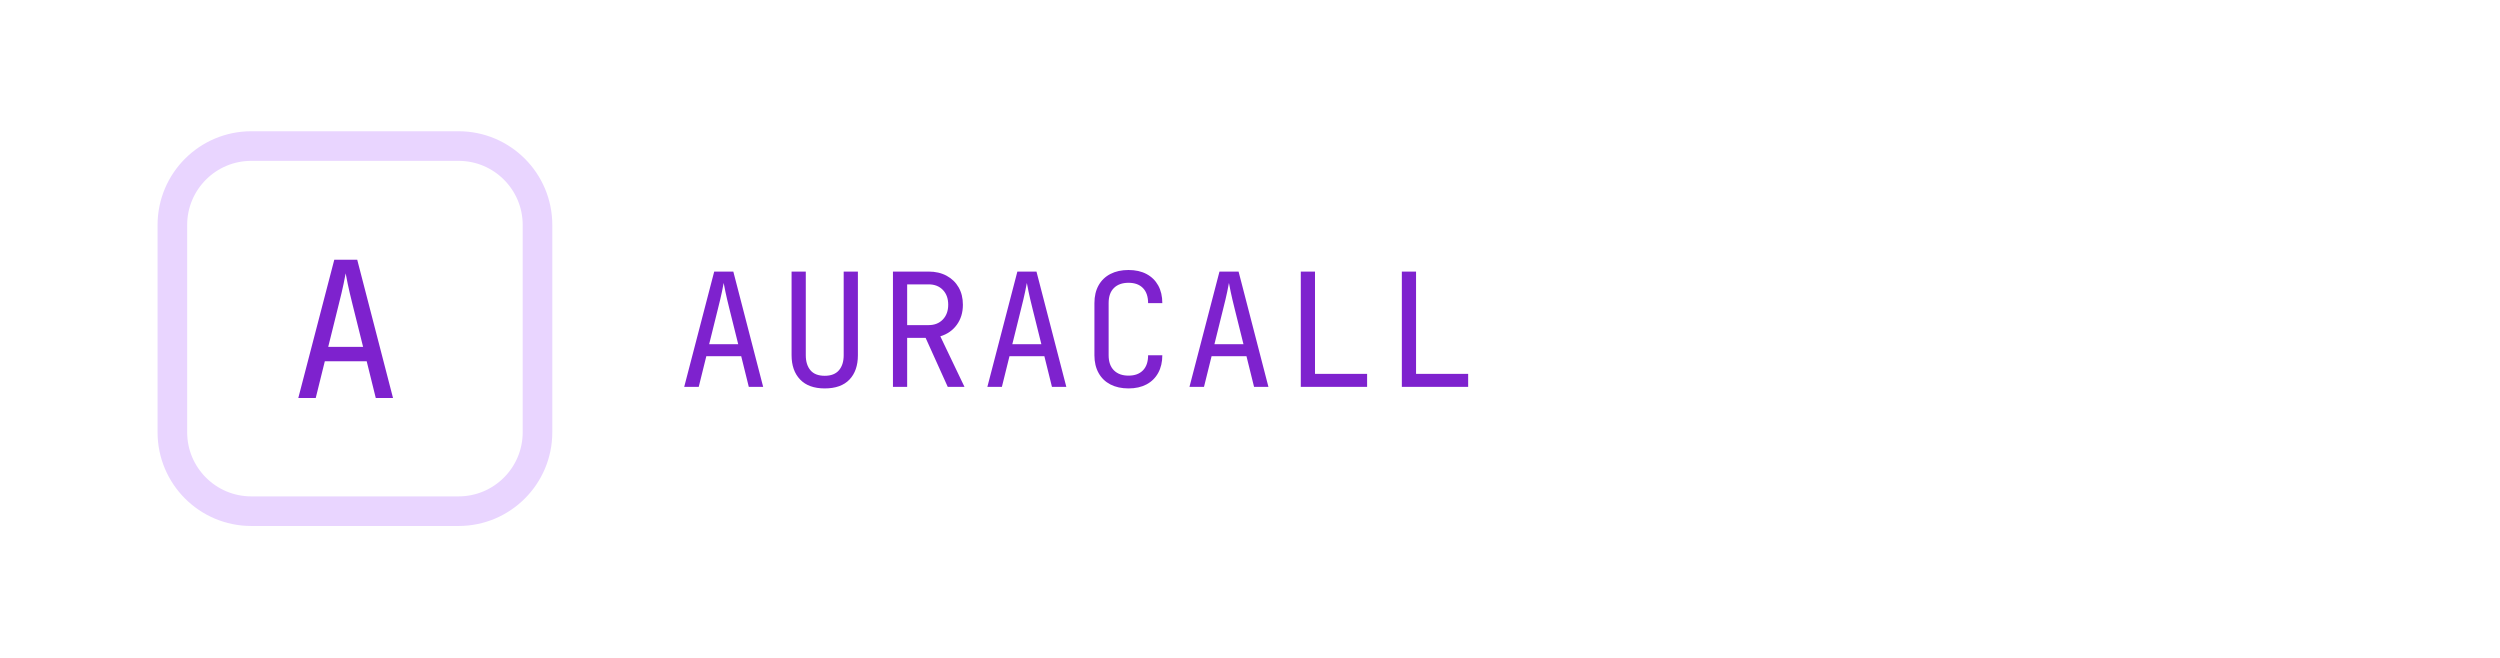
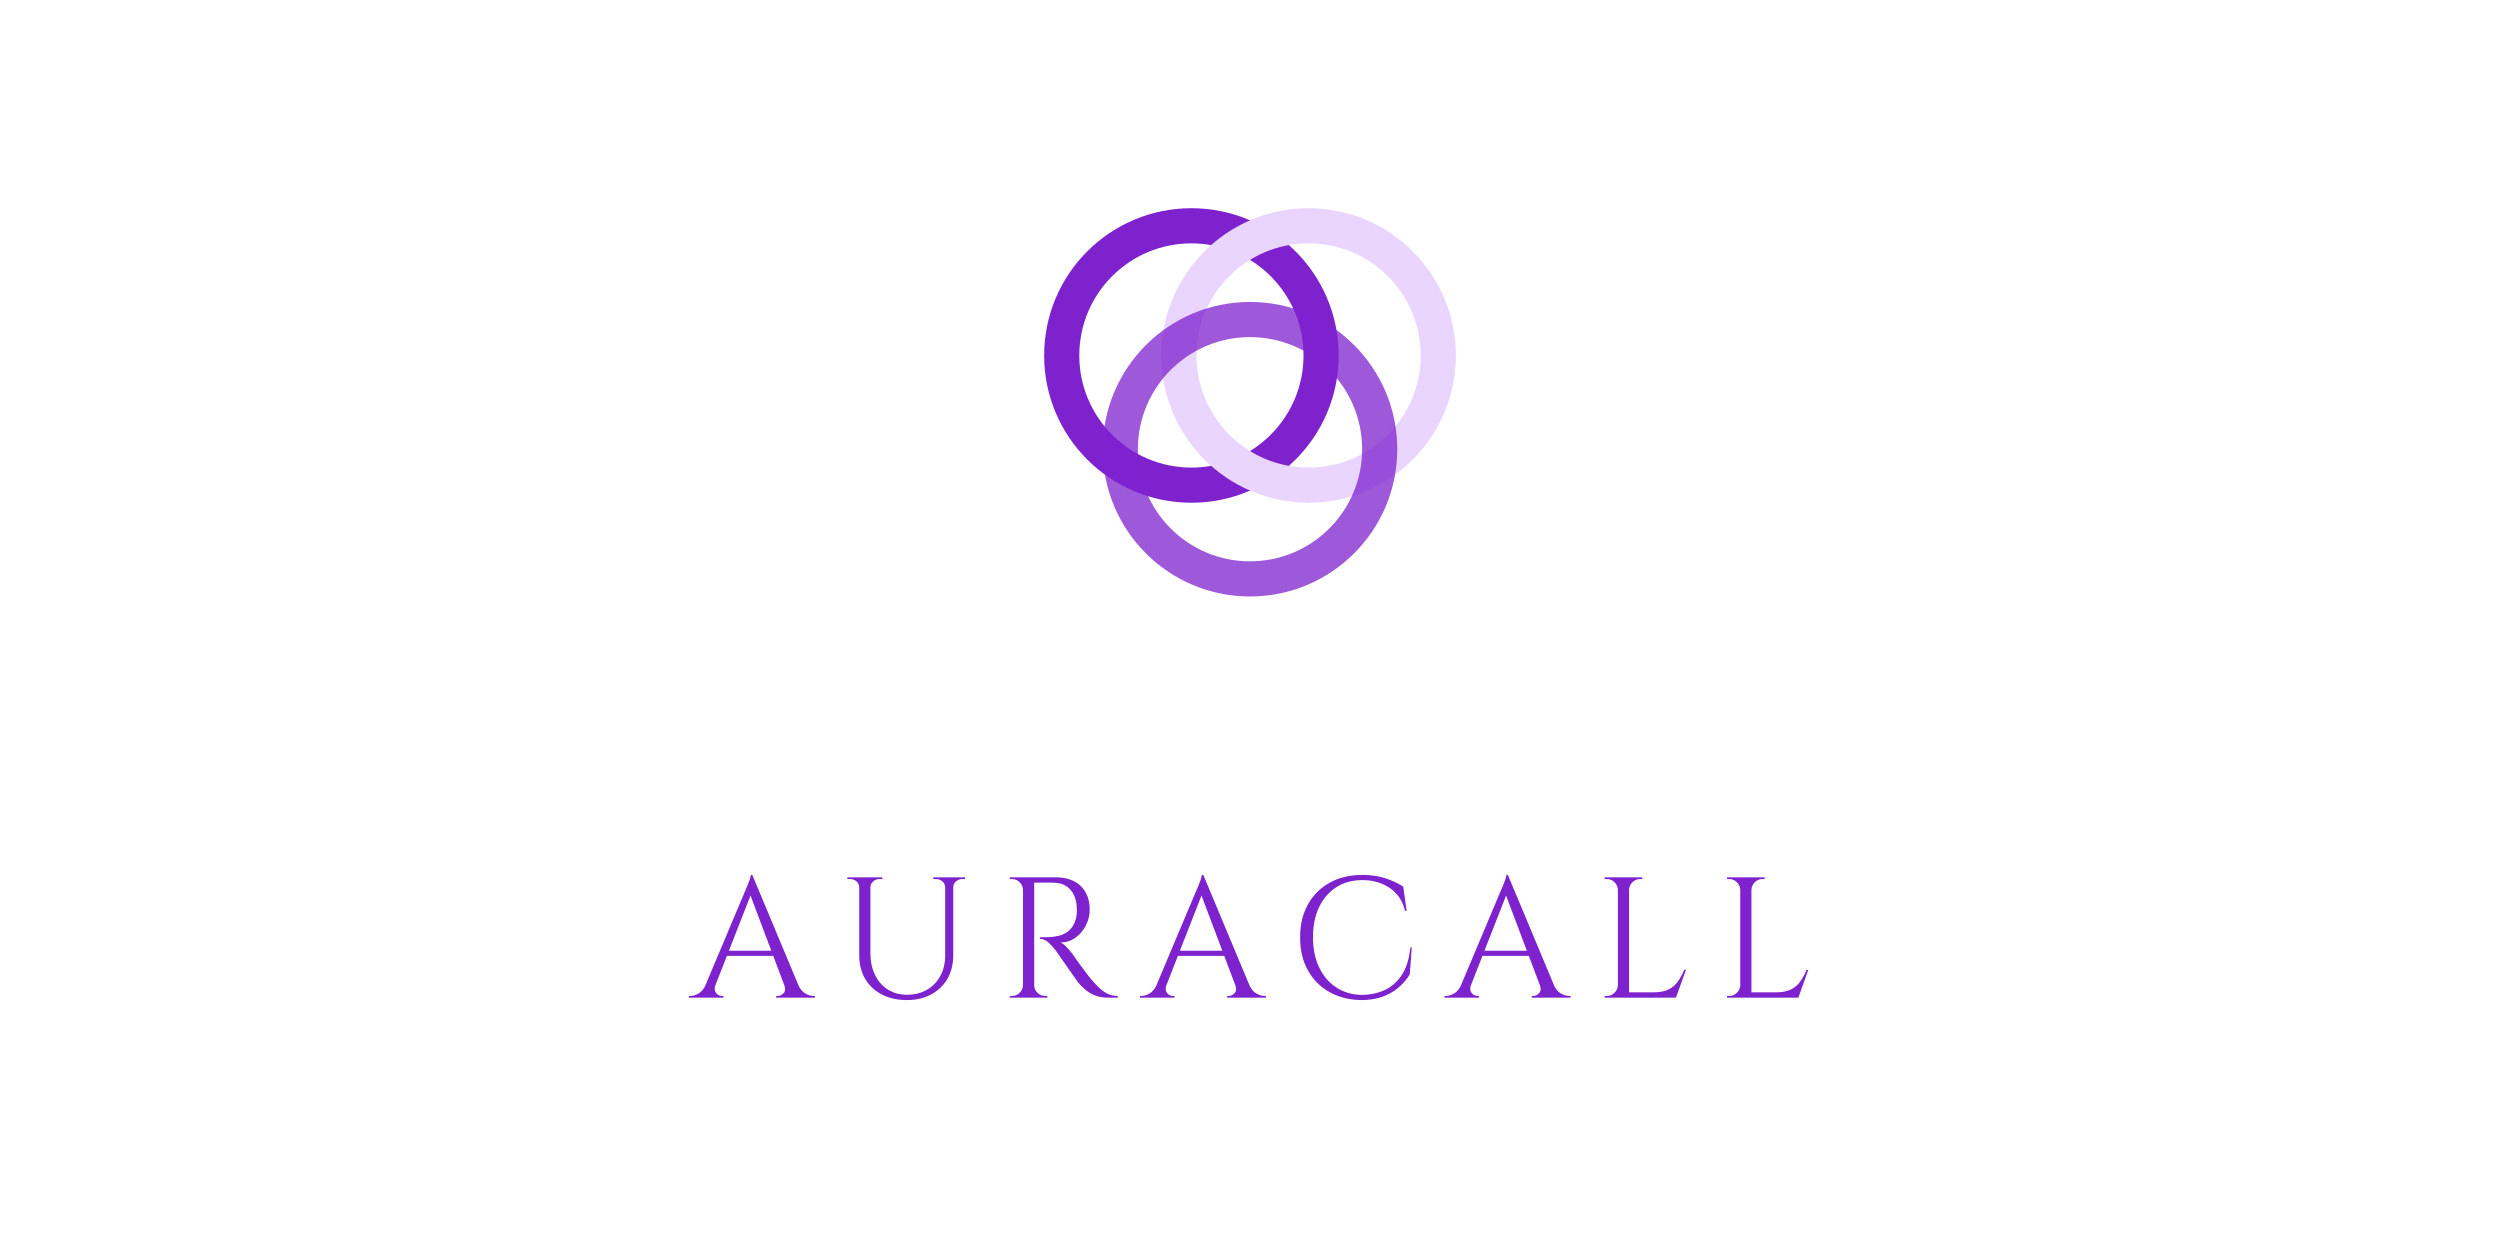
- <svg xmlns="http://www.w3.org/2000/svg" viewBox="0 0 380 100" width="100%" height="100%" role="img" aria-label="AuraCall Logo">
-   <rect x="26.2" y="22.2" width="55.5" height="55.5" rx="12" fill="none" stroke="#E9D5FF" stroke-width="4.5" />
-   <g transform="translate(43.9, 60.5)">
-     <path d="M1.44 0L6.912 -21.024L10.397 -21.024L15.84 0L13.219 0L11.837 -5.587L5.472 -5.587L4.09 0L1.44 0ZM5.99 -7.776L11.29 -7.776L9.677 -14.256Q9.216 -16.099 8.957 -17.338Q8.698 -18.576 8.64 -18.95Q8.582 -18.576 8.323 -17.338Q8.064 -16.099 7.603 -14.285L5.99 -7.776Z" fill="#7E22CE" />
-   </g>
-   <g transform="translate(102.8, 58.8)">
-     <path d="M1.2 0L5.76 -17.52L8.664 -17.52L13.2 0L11.016 0L9.864 -4.656L4.56 -4.656L3.408 0L1.2 0ZM4.992 -6.48L9.408 -6.48L8.064 -11.88Q7.68 -13.416 7.464 -14.448Q7.248 -15.48 7.2 -15.792Q7.152 -15.48 6.936 -14.448Q6.72 -13.416 6.336 -11.904L4.992 -6.48ZM22.56 0.24Q20.112 0.24 18.816 -1.116Q17.52 -2.472 17.52 -4.8L17.52 -17.52L19.68 -17.52L19.68 -4.8Q19.68 -3.36 20.388 -2.52Q21.096 -1.68 22.56 -1.68Q24 -1.68 24.72 -2.52Q25.44 -3.36 25.44 -4.8L25.44 -17.52L27.6 -17.52L27.6 -4.8Q27.6 -2.448 26.316 -1.104Q25.032 0.24 22.56 0.24ZM32.928 0L32.928 -17.52L38.352 -17.52Q39.912 -17.52 41.088 -16.884Q42.264 -16.248 42.912 -15.12Q43.56 -13.992 43.56 -12.48Q43.56 -10.704 42.636 -9.432Q41.712 -8.16 40.128 -7.68L43.8 0L41.256 0L37.896 -7.44L35.088 -7.44L35.088 0L32.928 0ZM35.088 -9.384L38.352 -9.384Q39.696 -9.384 40.512 -10.236Q41.328 -11.088 41.328 -12.48Q41.328 -13.896 40.512 -14.736Q39.696 -15.576 38.352 -15.576L35.088 -15.576L35.088 -9.384ZM47.28 0L51.84 -17.52L54.744 -17.52L59.28 0L57.096 0L55.944 -4.656L50.64 -4.656L49.488 0L47.28 0ZM51.072 -6.48L55.488 -6.48L54.144 -11.88Q53.76 -13.416 53.544 -14.448Q53.328 -15.48 53.28 -15.792Q53.232 -15.48 53.016 -14.448Q52.8 -13.416 52.416 -11.904L51.072 -6.48ZM68.736 0.24Q67.152 0.24 65.988 -0.36Q64.824 -0.96 64.188 -2.1Q63.552 -3.24 63.552 -4.8L63.552 -12.72Q63.552 -14.304 64.188 -15.432Q64.824 -16.56 65.988 -17.16Q67.152 -17.76 68.736 -17.76Q70.32 -17.76 71.472 -17.148Q72.624 -16.536 73.248 -15.408Q73.872 -14.28 73.872 -12.72L71.712 -12.72Q71.712 -14.208 70.932 -15.012Q70.152 -15.816 68.736 -15.816Q67.32 -15.816 66.516 -15.024Q65.712 -14.232 65.712 -12.744L65.712 -4.8Q65.712 -3.312 66.516 -2.508Q67.32 -1.704 68.736 -1.704Q70.152 -1.704 70.932 -2.508Q71.712 -3.312 71.712 -4.8L73.872 -4.8Q73.872 -3.264 73.248 -2.124Q72.624 -0.984 71.472 -0.372Q70.32 0.24 68.736 0.24ZM78 0L82.56 -17.52L85.464 -17.52L90 0L87.816 0L86.664 -4.656L81.36 -4.656L80.208 0L78 0ZM81.792 -6.48L86.208 -6.48L84.864 -11.88Q84.48 -13.416 84.264 -14.448Q84.048 -15.48 84 -15.792Q83.952 -15.48 83.736 -14.448Q83.52 -13.416 83.136 -11.904L81.792 -6.48ZM94.92 0L94.92 -17.52L97.08 -17.52L97.08 -1.968L105 -1.968L105 0L94.92 0ZM110.28 0L110.28 -17.52L112.44 -17.52L112.44 -1.968L120.36 -1.968L120.36 0L110.28 0Z" fill="#7E22CE" />
+ <svg xmlns="http://www.w3.org/2000/svg" viewBox="0 0 320 160" width="100%" height="100%" role="img" aria-label="AuraCall Logo">
+   <circle cx="152.5" cy="45.5" r="16.6" fill="none" stroke="#7E22CE" stroke-width="4.5" />
+   <circle cx="167.5" cy="45.5" r="16.6" fill="none" stroke="#E9D5FF" stroke-width="4.5" />
+   <circle cx="160.0" cy="57.5" r="16.6" fill="none" stroke="#7E22CE" stroke-width="4.5" stroke-opacity="0.75" />
+   <g transform="translate(88.4, 127.7)">
+     <path d="M7.898 -15.708L14.41 -0.132L12.54 -0.132L7.458 -13.618L7.898 -15.708ZM3.168 -1.606Q3.014 -1.166 3.124 -0.858Q3.234 -0.55 3.487 -0.385Q3.74 -0.22 4.004 -0.22L4.202 -0.22L4.202 0L-0.22 0L-0.22 -0.22Q-0.22 -0.22 -0.121 -0.22Q-0.022 -0.22 -0.022 -0.22Q0.484 -0.22 1.023 -0.539Q1.562 -0.858 1.914 -1.606L3.168 -1.606ZM7.898 -15.708L8.096 -14.168L2.574 -0.066L1.254 -0.066L6.886 -13.442Q6.886 -13.442 7.007 -13.717Q7.128 -13.992 7.293 -14.388Q7.458 -14.784 7.579 -15.158Q7.7 -15.532 7.7 -15.708L7.898 -15.708ZM11 -6.006L11 -5.346L4.114 -5.346L4.114 -6.006L11 -6.006ZM11.99 -1.606L13.794 -1.606Q14.124 -0.858 14.674 -0.539Q15.224 -0.22 15.73 -0.22Q15.73 -0.22 15.818 -0.22Q15.906 -0.22 15.906 -0.22L15.906 0L10.956 0L10.956 -0.22L11.154 -0.22Q11.572 -0.22 11.902 -0.583Q12.232 -0.946 11.99 -1.606ZM23.012 -15.4L23.012 -5.72Q23.012 -4.136 23.595 -2.926Q24.178 -1.716 25.234 -1.045Q26.29 -0.374 27.676 -0.374Q29.15 -0.374 30.25 -1.012Q31.35 -1.65 31.966 -2.783Q32.582 -3.916 32.582 -5.434L32.582 -15.4L33.616 -15.4L33.616 -5.434Q33.616 -3.718 32.879 -2.431Q32.142 -1.144 30.8 -0.418Q29.458 0.308 27.676 0.308Q25.85 0.308 24.475 -0.407Q23.1 -1.122 22.341 -2.409Q21.582 -3.696 21.582 -5.412L21.582 -15.4L23.012 -15.4ZM21.648 -15.4L21.648 -14.08L21.582 -14.08Q21.582 -14.564 21.241 -14.872Q20.9 -15.18 20.416 -15.18Q20.416 -15.18 20.24 -15.18Q20.064 -15.18 20.064 -15.18L20.064 -15.4L21.648 -15.4ZM24.53 -15.4L24.53 -15.18Q24.53 -15.18 24.354 -15.18Q24.178 -15.18 24.178 -15.18Q23.694 -15.18 23.353 -14.872Q23.012 -14.564 23.012 -14.08L22.968 -14.08L22.968 -15.4L24.53 -15.4ZM32.648 -15.4L32.648 -14.08L32.582 -14.08Q32.582 -14.564 32.241 -14.872Q31.9 -15.18 31.416 -15.18Q31.416 -15.18 31.24 -15.18Q31.064 -15.18 31.064 -15.18L31.064 -15.4L32.648 -15.4ZM35.134 -15.4L35.134 -15.18Q35.134 -15.18 34.958 -15.18Q34.782 -15.18 34.782 -15.18Q34.298 -15.18 33.957 -14.872Q33.616 -14.564 33.616 -14.08L33.572 -14.08L33.572 -15.4L35.134 -15.4ZM43.692 -15.4L46.794 -15.4Q47.784 -15.4 48.587 -15.114Q49.39 -14.828 49.94 -14.289Q50.49 -13.75 50.787 -12.991Q51.084 -12.232 51.084 -11.264Q51.084 -10.208 50.589 -9.24Q50.094 -8.272 49.247 -7.667Q48.4 -7.062 47.344 -7.062Q47.718 -6.908 48.158 -6.435Q48.598 -5.962 48.928 -5.522Q48.928 -5.522 49.225 -5.093Q49.522 -4.664 49.973 -4.048Q50.424 -3.432 50.886 -2.838Q51.348 -2.244 51.678 -1.892Q52.118 -1.408 52.558 -1.034Q52.998 -0.66 53.515 -0.44Q54.032 -0.22 54.67 -0.22L54.67 0L53.46 0C52.785 0 52.202 -0.103 51.711 -0.308Q50.974 -0.616 50.468 -1.067Q49.962 -1.518 49.61 -1.936Q49.544 -2.024 49.247 -2.442Q48.95 -2.86 48.543 -3.443Q48.136 -4.026 47.74 -4.598Q47.344 -5.17 47.058 -5.577Q46.772 -5.984 46.728 -6.05Q46.31 -6.6 45.804 -7.062Q45.298 -7.524 44.704 -7.524L44.704 -7.744Q44.704 -7.744 45.045 -7.733Q45.386 -7.722 45.87 -7.744Q46.442 -7.766 47.124 -7.92Q47.806 -8.074 48.4 -8.558Q48.994 -9.042 49.302 -10.032Q49.368 -10.274 49.412 -10.637Q49.456 -11 49.434 -11.352Q49.412 -12.848 48.675 -13.739Q47.938 -14.63 46.706 -14.696Q46.09 -14.74 45.441 -14.729Q44.792 -14.718 44.352 -14.718Q43.912 -14.718 43.912 -14.718Q43.912 -14.74 43.857 -14.905Q43.802 -15.07 43.747 -15.235Q43.692 -15.4 43.692 -15.4ZM43.978 -15.4L43.978 0L42.548 0L42.548 -15.4L43.978 -15.4ZM42.614 -1.606L42.614 0L40.854 0L40.854 -0.22Q40.854 -0.22 40.997 -0.22Q41.14 -0.22 41.14 -0.22Q41.712 -0.22 42.119 -0.627Q42.526 -1.034 42.548 -1.606L42.614 -1.606ZM42.614 -13.794L42.548 -13.794Q42.526 -14.366 42.119 -14.773Q41.712 -15.18 41.14 -15.18Q41.14 -15.18 40.997 -15.18Q40.854 -15.18 40.854 -15.18L40.854 -15.4L42.614 -15.4L42.614 -13.794ZM43.912 -1.606L43.978 -1.606Q43.978 -1.034 44.396 -0.627Q44.814 -0.22 45.386 -0.22Q45.386 -0.22 45.518 -0.22Q45.65 -0.22 45.65 -0.22L45.65 0L43.912 0L43.912 -1.606ZM65.626 -15.708L72.138 -0.132L70.268 -0.132L65.186 -13.618L65.626 -15.708ZM60.896 -1.606Q60.742 -1.166 60.852 -0.858Q60.962 -0.55 61.215 -0.385Q61.468 -0.22 61.732 -0.22L61.93 -0.22L61.93 0L57.508 0L57.508 -0.22Q57.508 -0.22 57.607 -0.22Q57.706 -0.22 57.706 -0.22Q58.212 -0.22 58.751 -0.539Q59.29 -0.858 59.642 -1.606L60.896 -1.606ZM65.626 -15.708L65.824 -14.168L60.302 -0.066L58.982 -0.066L64.614 -13.442Q64.614 -13.442 64.735 -13.717Q64.856 -13.992 65.021 -14.388Q65.186 -14.784 65.307 -15.158Q65.428 -15.532 65.428 -15.708L65.626 -15.708ZM68.728 -6.006L68.728 -5.346L61.842 -5.346L61.842 -6.006L68.728 -6.006ZM69.718 -1.606L71.522 -1.606Q71.852 -0.858 72.402 -0.539Q72.952 -0.22 73.458 -0.22Q73.458 -0.22 73.546 -0.22Q73.634 -0.22 73.634 -0.22L73.634 0L68.684 0L68.684 -0.22L68.882 -0.22Q69.3 -0.22 69.63 -0.583Q69.96 -0.946 69.718 -1.606ZM92.312 -6.424L92.048 -2.97Q91.476 -2.024 90.607 -1.287Q89.738 -0.55 88.561 -0.121Q87.384 0.308 85.866 0.308Q83.578 0.286 81.796 -0.704Q80.014 -1.694 79.013 -3.487Q78.012 -5.28 78.012 -7.722Q78.012 -10.12 79.002 -11.913Q79.992 -13.706 81.785 -14.707Q83.578 -15.708 85.998 -15.708Q87.626 -15.708 88.935 -15.279Q90.244 -14.85 91.212 -14.212L91.652 -11.11L91.454 -11.11Q90.97 -13.046 89.474 -14.047Q87.978 -15.048 85.998 -15.048Q84.062 -15.048 82.643 -14.135Q81.224 -13.222 80.443 -11.583Q79.662 -9.944 79.662 -7.744Q79.662 -5.544 80.443 -3.894Q81.224 -2.244 82.621 -1.32Q84.018 -0.396 85.866 -0.352Q87.428 -0.352 88.759 -0.935Q90.09 -1.518 90.992 -2.849Q91.894 -4.18 92.136 -6.424L92.312 -6.424ZM104.61 -15.708L111.122 -0.132L109.252 -0.132L104.17 -13.618L104.61 -15.708ZM99.88 -1.606Q99.726 -1.166 99.836 -0.858Q99.946 -0.55 100.199 -0.385Q100.452 -0.22 100.716 -0.22L100.914 -0.22L100.914 0L96.492 0L96.492 -0.22Q96.492 -0.22 96.591 -0.22Q96.69 -0.22 96.69 -0.22Q97.196 -0.22 97.735 -0.539Q98.274 -0.858 98.626 -1.606L99.88 -1.606ZM104.61 -15.708L104.808 -14.168L99.286 -0.066L97.966 -0.066L103.598 -13.442Q103.598 -13.442 103.719 -13.717Q103.84 -13.992 104.005 -14.388Q104.17 -14.784 104.291 -15.158Q104.412 -15.532 104.412 -15.708L104.61 -15.708ZM107.712 -6.006L107.712 -5.346L100.826 -5.346L100.826 -6.006L107.712 -6.006ZM108.702 -1.606L110.506 -1.606Q110.836 -0.858 111.386 -0.539Q111.936 -0.22 112.442 -0.22Q112.442 -0.22 112.53 -0.22Q112.618 -0.22 112.618 -0.22L112.618 0L107.668 0L107.668 -0.22L107.866 -0.22Q108.284 -0.22 108.614 -0.583Q108.944 -0.946 108.702 -1.606ZM120.12 -15.4L120.12 0L118.69 0L118.69 -15.4L120.12 -15.4ZM126.06 -0.682L126.06 0L120.054 0L120.054 -0.682L126.06 -0.682ZM127.402 -3.564L126.126 0L122.474 0L123.266 -0.682Q124.432 -0.682 125.169 -1.045Q125.906 -1.408 126.368 -2.068Q126.83 -2.728 127.182 -3.564L127.402 -3.564ZM118.756 -1.606L118.756 0L116.996 0L116.996 -0.22Q116.996 -0.22 117.139 -0.22Q117.282 -0.22 117.282 -0.22Q117.854 -0.22 118.261 -0.627Q118.668 -1.034 118.69 -1.606L118.756 -1.606ZM118.756 -13.794L118.69 -13.794Q118.668 -14.366 118.261 -14.773Q117.854 -15.18 117.282 -15.18Q117.282 -15.18 117.139 -15.18Q116.996 -15.18 116.996 -15.18L116.996 -15.4L118.756 -15.4L118.756 -13.794ZM120.054 -13.794L120.054 -15.4L121.814 -15.4L121.814 -15.18Q121.792 -15.18 121.66 -15.18Q121.528 -15.18 121.528 -15.18Q120.956 -15.18 120.549 -14.773Q120.142 -14.366 120.12 -13.794L120.054 -13.794ZM135.784 -15.4L135.784 0L134.354 0L134.354 -15.4L135.784 -15.4ZM141.724 -0.682L141.724 0L135.718 0L135.718 -0.682L141.724 -0.682ZM143.066 -3.564L141.79 0L138.138 0L138.93 -0.682Q140.096 -0.682 140.833 -1.045Q141.57 -1.408 142.032 -2.068Q142.494 -2.728 142.846 -3.564L143.066 -3.564ZM134.42 -1.606L134.42 0L132.66 0L132.66 -0.22Q132.66 -0.22 132.803 -0.22Q132.946 -0.22 132.946 -0.22Q133.518 -0.22 133.925 -0.627Q134.332 -1.034 134.354 -1.606L134.42 -1.606ZM134.42 -13.794L134.354 -13.794Q134.332 -14.366 133.925 -14.773Q133.518 -15.18 132.946 -15.18Q132.946 -15.18 132.803 -15.18Q132.66 -15.18 132.66 -15.18L132.66 -15.4L134.42 -15.4L134.42 -13.794ZM135.718 -13.794L135.718 -15.4L137.478 -15.4L137.478 -15.18Q137.456 -15.18 137.324 -15.18Q137.192 -15.18 137.192 -15.18Q136.62 -15.18 136.213 -14.773Q135.806 -14.366 135.784 -13.794L135.718 -13.794Z" fill="#7E22CE" />
  </g>
</svg>
